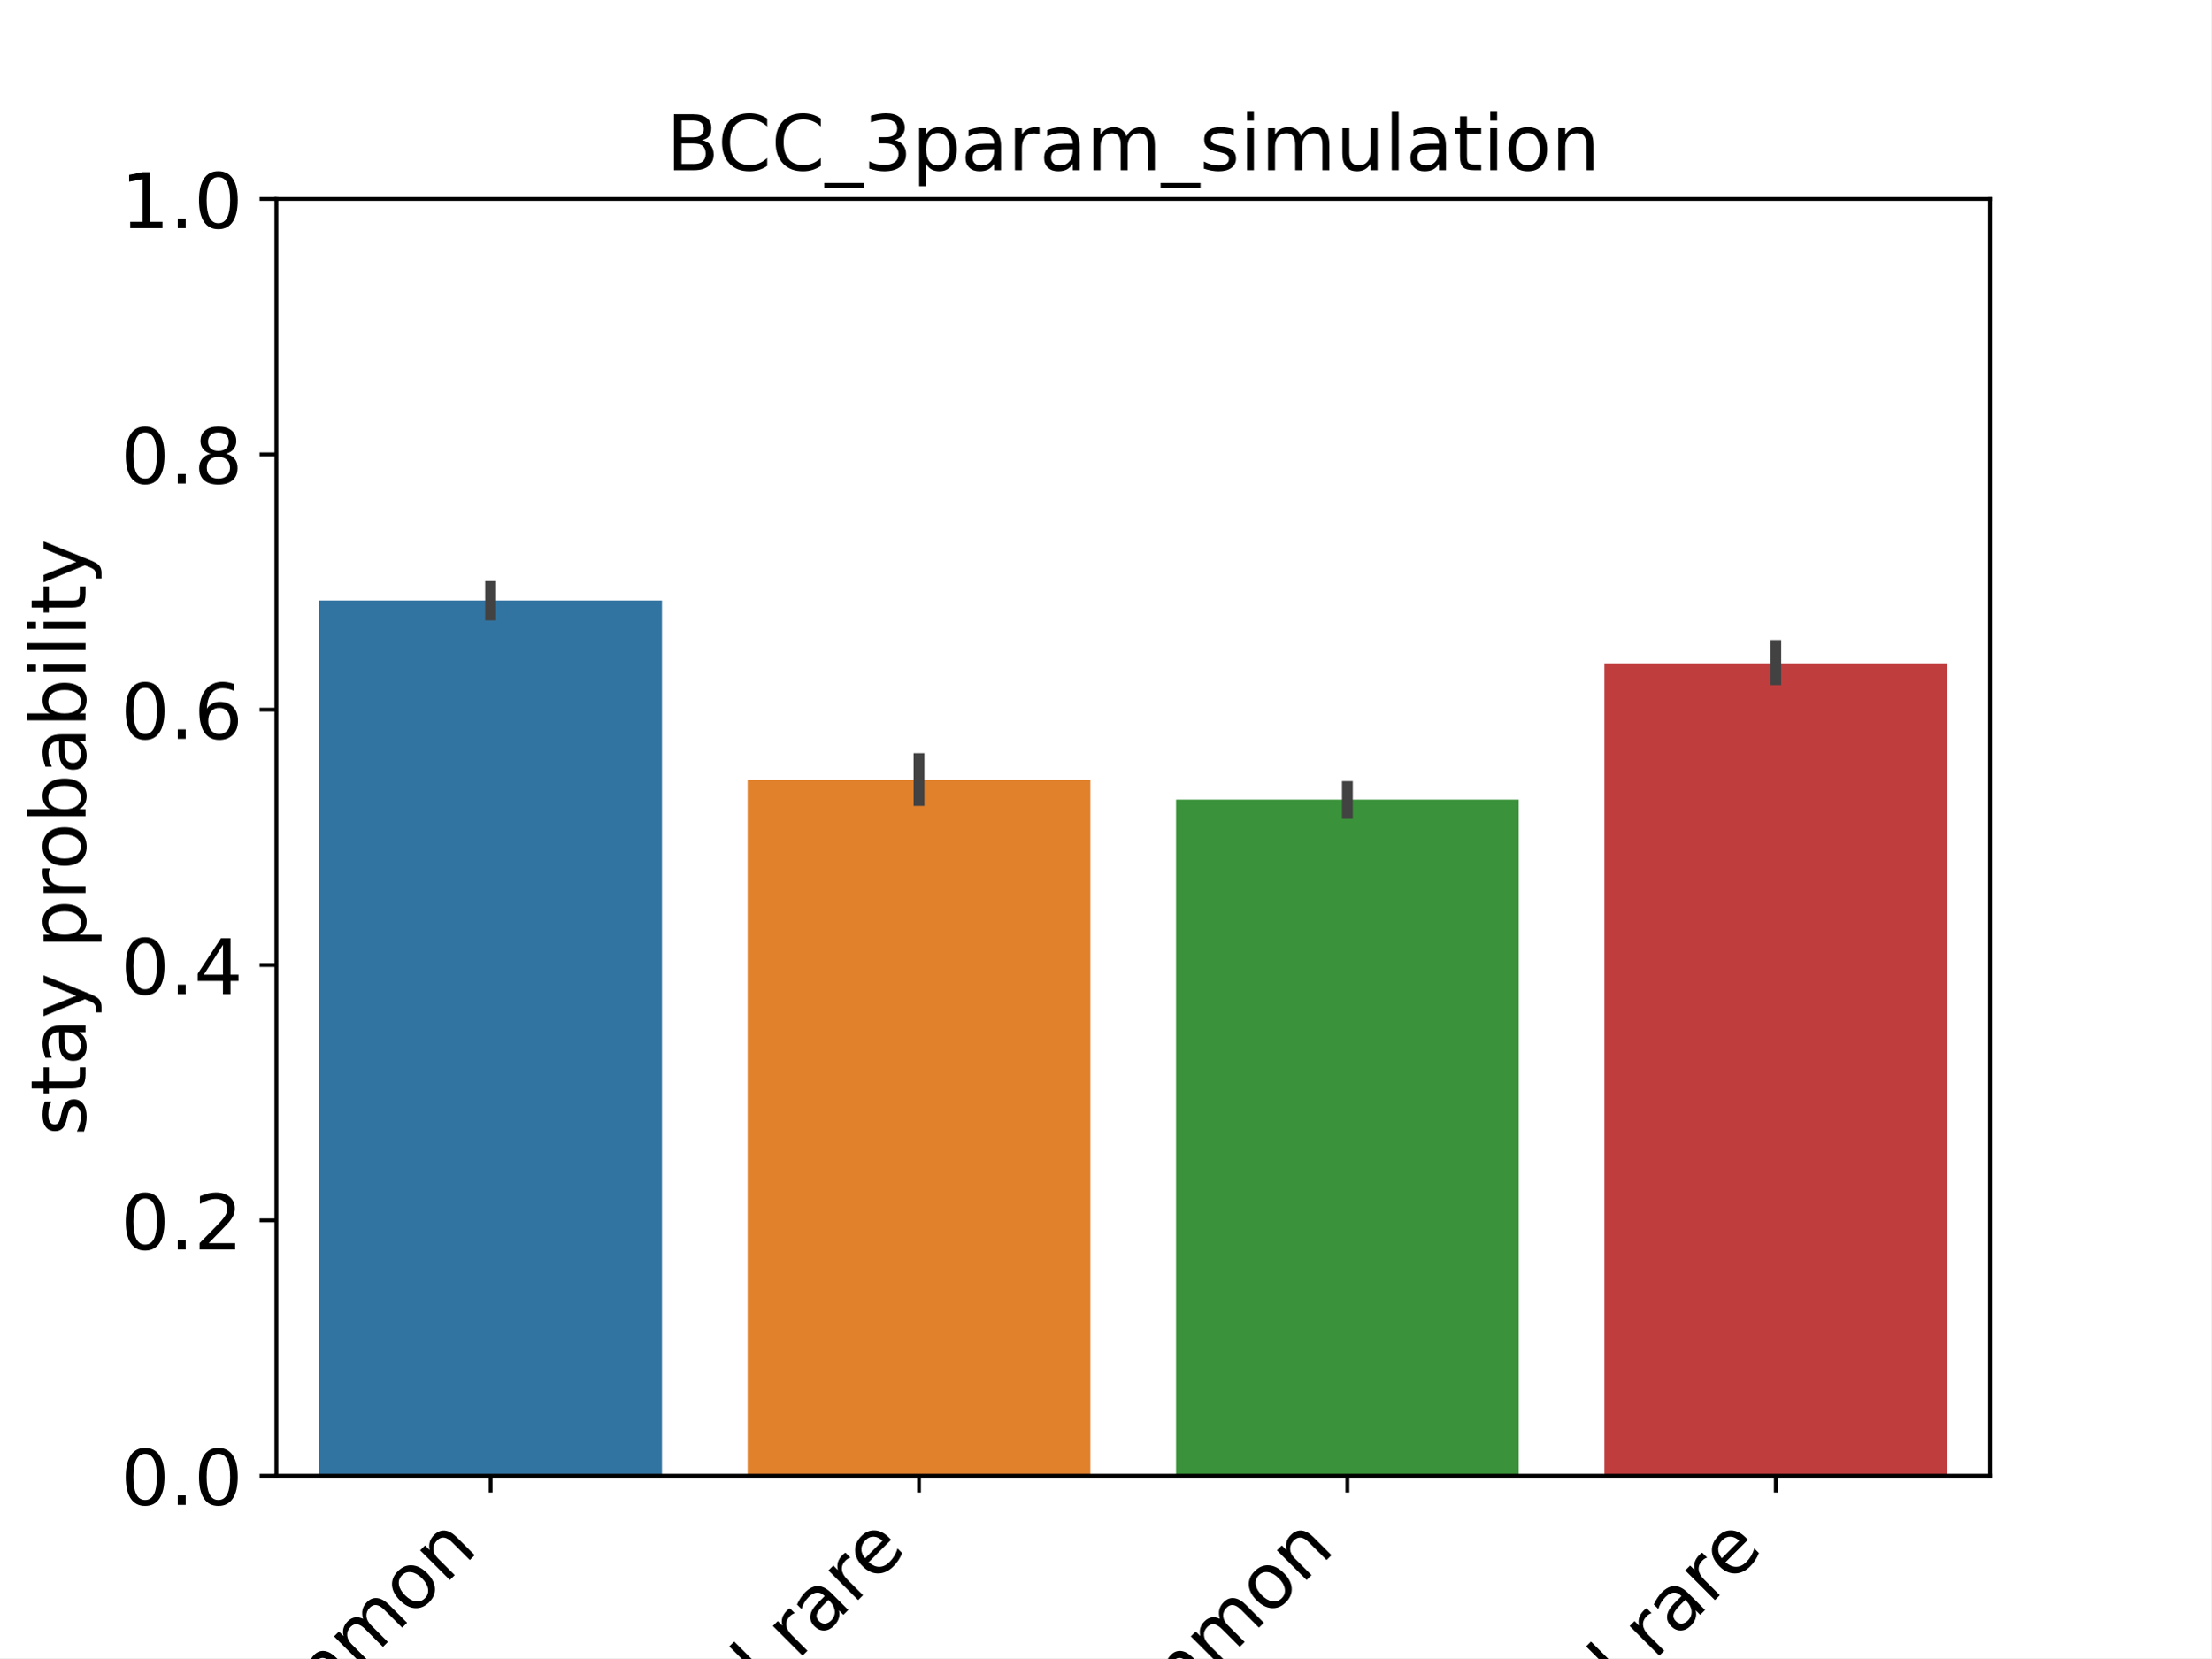
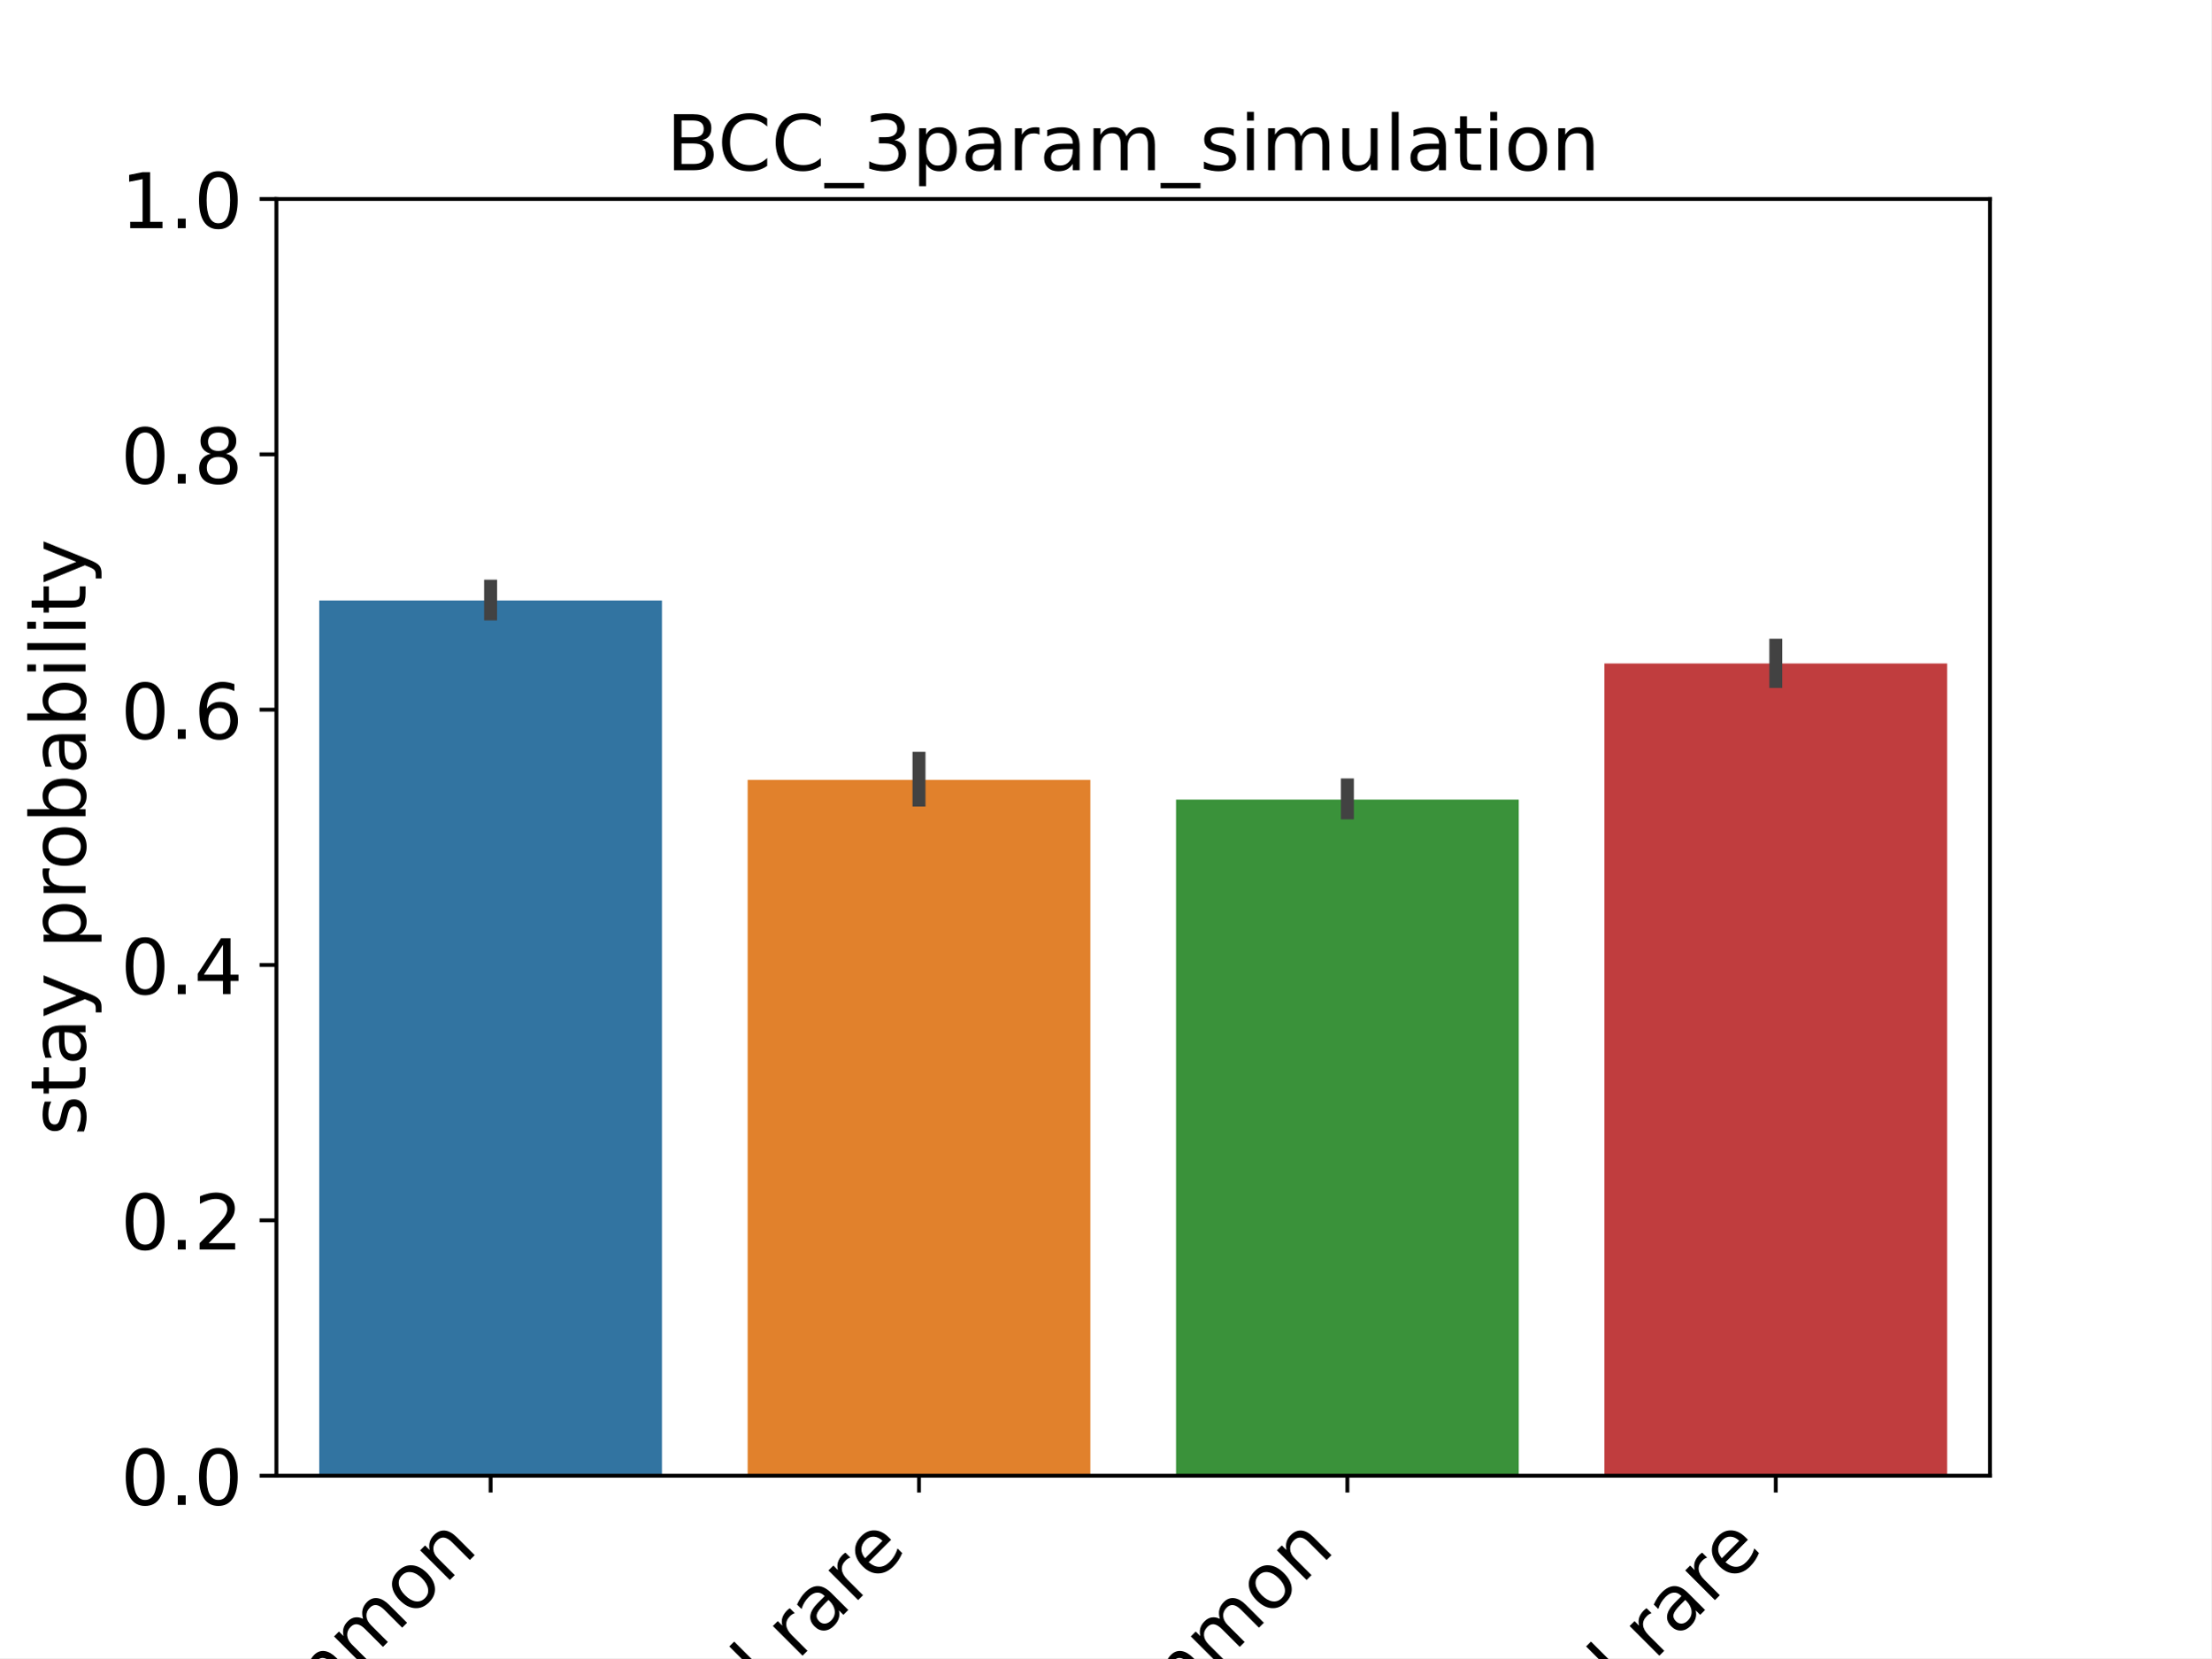
<svg xmlns="http://www.w3.org/2000/svg" xmlns:xlink="http://www.w3.org/1999/xlink" width="460.8pt" height="345.6pt" viewBox="0 0 460.8 345.6" version="1.1">
  <defs>
    <style type="text/css">*{stroke-linejoin: round; stroke-linecap: butt}</style>
  </defs>
  <g id="figure_1">
    <g id="patch_1">
      <path d="M 0 345.6  L 460.8 345.6  L 460.8 0  L 0 0  z " style="fill: #ffffff" />
    </g>
    <g id="axes_1">
      <g id="patch_2">
        <path d="M 57.6 307.584  L 414.72 307.584  L 414.72 41.472  L 57.6 41.472  z " style="fill: #ffffff" />
      </g>
      <g id="patch_3">
-         <path d="M 66.528 307.584  L 137.952 307.584  L 137.952 125.162  L 66.528 125.162  z " clip-path="url(#p62e7ca8193)" style="fill: #3274a1" />
+         <path d="M 66.528 307.584  L 137.952 307.584  L 137.952 125.162  L 66.528 125.162  z " clip-path="url(#p1e56503e3e)" style="fill: #3274a1" />
      </g>
      <g id="patch_4">
-         <path d="M 155.808 307.584  L 227.232 307.584  L 227.232 162.549  L 155.808 162.549  z " clip-path="url(#p62e7ca8193)" style="fill: #e1812c" />
+         <path d="M 155.808 307.584  L 227.232 307.584  L 227.232 162.549  L 155.808 162.549  z " clip-path="url(#p1e56503e3e)" style="fill: #e1812c" />
      </g>
      <g id="patch_5">
-         <path d="M 245.088 307.584  L 316.512 307.584  L 316.512 166.666  L 245.088 166.666  z " clip-path="url(#p62e7ca8193)" style="fill: #3a923a" />
+         <path d="M 245.088 307.584  L 316.512 307.584  L 316.512 166.666  L 245.088 166.666  z " clip-path="url(#p1e56503e3e)" style="fill: #3a923a" />
      </g>
      <g id="patch_6">
-         <path d="M 334.368 307.584  L 405.792 307.584  L 405.792 138.293  L 334.368 138.293  z " clip-path="url(#p62e7ca8193)" style="fill: #c03d3e" />
+         <path d="M 334.368 307.584  L 405.792 307.584  L 405.792 138.293  L 334.368 138.293  z " clip-path="url(#p1e56503e3e)" style="fill: #c03d3e" />
      </g>
      <g id="matplotlib.axis_1">
        <g id="xtick_1">
          <g id="line2d_1">
            <defs>
-               <path id="mbdced942b4" d="M 0 0  L 0 3.5  " style="stroke: #000000; stroke-width: 0.8" />
+               <path id="m4afc02935a" d="M 0 0  L 0 3.5  " style="stroke: #000000; stroke-width: 0.8" />
            </defs>
            <g>
-               <use xlink:href="#mbdced942b4" x="102.24" y="307.584" style="stroke: #000000; stroke-width: 0.8" />
+               <use xlink:href="#m4afc02935a" x="102.24" y="307.584" style="stroke: #000000; stroke-width: 0.8" />
            </g>
          </g>
          <g id="text_1">
            <g transform="translate(-6.307962 429.3757) rotate(-45) scale(0.16 -0.16)">
              <defs>
                <path id="DejaVuSans-72" d="M 2631 2963  Q 2534 3019 2420 3045  Q 2306 3072 2169 3072  Q 1681 3072 1420 2755  Q 1159 2438 1159 1844  L 1159 0  L 581 0  L 581 3500  L 1159 3500  L 1159 2956  Q 1341 3275 1631 3429  Q 1922 3584 2338 3584  Q 2397 3584 2469 3576  Q 2541 3569 2628 3553  L 2631 2963  z " transform="scale(0.015625)" />
                <path id="DejaVuSans-65" d="M 3597 1894  L 3597 1613  L 953 1613  Q 991 1019 1311 708  Q 1631 397 2203 397  Q 2534 397 2845 478  Q 3156 559 3463 722  L 3463 178  Q 3153 47 2828 -22  Q 2503 -91 2169 -91  Q 1331 -91 842 396  Q 353 884 353 1716  Q 353 2575 817 3079  Q 1281 3584 2069 3584  Q 2775 3584 3186 3129  Q 3597 2675 3597 1894  z M 3022 2063  Q 3016 2534 2758 2815  Q 2500 3097 2075 3097  Q 1594 3097 1305 2825  Q 1016 2553 972 2059  L 3022 2063  z " transform="scale(0.015625)" />
                <path id="DejaVuSans-77" d="M 269 3500  L 844 3500  L 1563 769  L 2278 3500  L 2956 3500  L 3675 769  L 4391 3500  L 4966 3500  L 4050 0  L 3372 0  L 2619 2869  L 1863 0  L 1184 0  L 269 3500  z " transform="scale(0.015625)" />
                <path id="DejaVuSans-61" d="M 2194 1759  Q 1497 1759 1228 1600  Q 959 1441 959 1056  Q 959 750 1161 570  Q 1363 391 1709 391  Q 2188 391 2477 730  Q 2766 1069 2766 1631  L 2766 1759  L 2194 1759  z M 3341 1997  L 3341 0  L 2766 0  L 2766 531  Q 2569 213 2275 61  Q 1981 -91 1556 -91  Q 1019 -91 701 211  Q 384 513 384 1019  Q 384 1609 779 1909  Q 1175 2209 1959 2209  L 2766 2209  L 2766 2266  Q 2766 2663 2505 2880  Q 2244 3097 1772 3097  Q 1472 3097 1187 3025  Q 903 2953 641 2809  L 641 3341  Q 956 3463 1253 3523  Q 1550 3584 1831 3584  Q 2591 3584 2966 3190  Q 3341 2797 3341 1997  z " transform="scale(0.015625)" />
                <path id="DejaVuSans-64" d="M 2906 2969  L 2906 4863  L 3481 4863  L 3481 0  L 2906 0  L 2906 525  Q 2725 213 2448 61  Q 2172 -91 1784 -91  Q 1150 -91 751 415  Q 353 922 353 1747  Q 353 2572 751 3078  Q 1150 3584 1784 3584  Q 2172 3584 2448 3432  Q 2725 3281 2906 2969  z M 947 1747  Q 947 1113 1208 752  Q 1469 391 1925 391  Q 2381 391 2643 752  Q 2906 1113 2906 1747  Q 2906 2381 2643 2742  Q 2381 3103 1925 3103  Q 1469 3103 1208 2742  Q 947 2381 947 1747  z " transform="scale(0.015625)" />
                <path id="DejaVuSans-20" transform="scale(0.015625)" />
                <path id="DejaVuSans-63" d="M 3122 3366  L 3122 2828  Q 2878 2963 2633 3030  Q 2388 3097 2138 3097  Q 1578 3097 1268 2742  Q 959 2388 959 1747  Q 959 1106 1268 751  Q 1578 397 2138 397  Q 2388 397 2633 464  Q 2878 531 3122 666  L 3122 134  Q 2881 22 2623 -34  Q 2366 -91 2075 -91  Q 1284 -91 818 406  Q 353 903 353 1747  Q 353 2603 823 3093  Q 1294 3584 2113 3584  Q 2378 3584 2631 3529  Q 2884 3475 3122 3366  z " transform="scale(0.015625)" />
                <path id="DejaVuSans-6f" d="M 1959 3097  Q 1497 3097 1228 2736  Q 959 2375 959 1747  Q 959 1119 1226 758  Q 1494 397 1959 397  Q 2419 397 2687 759  Q 2956 1122 2956 1747  Q 2956 2369 2687 2733  Q 2419 3097 1959 3097  z M 1959 3584  Q 2709 3584 3137 3096  Q 3566 2609 3566 1747  Q 3566 888 3137 398  Q 2709 -91 1959 -91  Q 1206 -91 779 398  Q 353 888 353 1747  Q 353 2609 779 3096  Q 1206 3584 1959 3584  z " transform="scale(0.015625)" />
                <path id="DejaVuSans-6d" d="M 3328 2828  Q 3544 3216 3844 3400  Q 4144 3584 4550 3584  Q 5097 3584 5394 3201  Q 5691 2819 5691 2113  L 5691 0  L 5113 0  L 5113 2094  Q 5113 2597 4934 2840  Q 4756 3084 4391 3084  Q 3944 3084 3684 2787  Q 3425 2491 3425 1978  L 3425 0  L 2847 0  L 2847 2094  Q 2847 2600 2669 2842  Q 2491 3084 2119 3084  Q 1678 3084 1418 2786  Q 1159 2488 1159 1978  L 1159 0  L 581 0  L 581 3500  L 1159 3500  L 1159 2956  Q 1356 3278 1631 3431  Q 1906 3584 2284 3584  Q 2666 3584 2933 3390  Q 3200 3197 3328 2828  z " transform="scale(0.015625)" />
                <path id="DejaVuSans-6e" d="M 3513 2113  L 3513 0  L 2938 0  L 2938 2094  Q 2938 2591 2744 2837  Q 2550 3084 2163 3084  Q 1697 3084 1428 2787  Q 1159 2491 1159 1978  L 1159 0  L 581 0  L 581 3500  L 1159 3500  L 1159 2956  Q 1366 3272 1645 3428  Q 1925 3584 2291 3584  Q 2894 3584 3203 3211  Q 3513 2838 3513 2113  z " transform="scale(0.015625)" />
              </defs>
              <use xlink:href="#DejaVuSans-72" />
              <use xlink:href="#DejaVuSans-65" x="38.863" />
              <use xlink:href="#DejaVuSans-77" x="100.387" />
              <use xlink:href="#DejaVuSans-61" x="182.174" />
              <use xlink:href="#DejaVuSans-72" x="243.453" />
              <use xlink:href="#DejaVuSans-64" x="282.816" />
              <use xlink:href="#DejaVuSans-65" x="346.293" />
              <use xlink:href="#DejaVuSans-64" x="407.816" />
              <use xlink:href="#DejaVuSans-20" x="471.293" />
              <use xlink:href="#DejaVuSans-63" x="503.08" />
              <use xlink:href="#DejaVuSans-6f" x="558.061" />
              <use xlink:href="#DejaVuSans-6d" x="619.242" />
              <use xlink:href="#DejaVuSans-6d" x="716.654" />
              <use xlink:href="#DejaVuSans-6f" x="814.066" />
              <use xlink:href="#DejaVuSans-6e" x="875.248" />
            </g>
          </g>
        </g>
        <g id="xtick_2">
          <g id="line2d_2">
            <g>
-               <use xlink:href="#mbdced942b4" x="191.52" y="307.584" style="stroke: #000000; stroke-width: 0.8" />
+               <use xlink:href="#m4afc02935a" x="191.52" y="307.584" style="stroke: #000000; stroke-width: 0.8" />
            </g>
          </g>
          <g id="text_2">
            <g transform="translate(109.3065 403.0413) rotate(-45) scale(0.16 -0.16)">
              <use xlink:href="#DejaVuSans-72" />
              <use xlink:href="#DejaVuSans-65" x="38.863" />
              <use xlink:href="#DejaVuSans-77" x="100.387" />
              <use xlink:href="#DejaVuSans-61" x="182.174" />
              <use xlink:href="#DejaVuSans-72" x="243.453" />
              <use xlink:href="#DejaVuSans-64" x="282.816" />
              <use xlink:href="#DejaVuSans-65" x="346.293" />
              <use xlink:href="#DejaVuSans-64" x="407.816" />
              <use xlink:href="#DejaVuSans-20" x="471.293" />
              <use xlink:href="#DejaVuSans-72" x="503.08" />
              <use xlink:href="#DejaVuSans-61" x="544.193" />
              <use xlink:href="#DejaVuSans-72" x="605.473" />
              <use xlink:href="#DejaVuSans-65" x="644.336" />
            </g>
          </g>
        </g>
        <g id="xtick_3">
          <g id="line2d_3">
            <g>
-               <use xlink:href="#mbdced942b4" x="280.8" y="307.584" style="stroke: #000000; stroke-width: 0.8" />
+               <use xlink:href="#m4afc02935a" x="280.8" y="307.584" style="stroke: #000000; stroke-width: 0.8" />
            </g>
          </g>
          <g id="text_3">
            <g transform="translate(157.9119 443.7158) rotate(-45) scale(0.16 -0.16)">
              <defs>
                <path id="DejaVuSans-75" d="M 544 1381  L 544 3500  L 1119 3500  L 1119 1403  Q 1119 906 1312 657  Q 1506 409 1894 409  Q 2359 409 2629 706  Q 2900 1003 2900 1516  L 2900 3500  L 3475 3500  L 3475 0  L 2900 0  L 2900 538  Q 2691 219 2414 64  Q 2138 -91 1772 -91  Q 1169 -91 856 284  Q 544 659 544 1381  z M 1991 3584  L 1991 3584  z " transform="scale(0.015625)" />
              </defs>
              <use xlink:href="#DejaVuSans-75" />
              <use xlink:href="#DejaVuSans-6e" x="63.379" />
              <use xlink:href="#DejaVuSans-72" x="126.758" />
              <use xlink:href="#DejaVuSans-65" x="165.621" />
              <use xlink:href="#DejaVuSans-77" x="227.145" />
              <use xlink:href="#DejaVuSans-61" x="308.932" />
              <use xlink:href="#DejaVuSans-72" x="370.211" />
              <use xlink:href="#DejaVuSans-64" x="409.574" />
              <use xlink:href="#DejaVuSans-65" x="473.051" />
              <use xlink:href="#DejaVuSans-64" x="534.574" />
              <use xlink:href="#DejaVuSans-20" x="598.051" />
              <use xlink:href="#DejaVuSans-63" x="629.838" />
              <use xlink:href="#DejaVuSans-6f" x="684.818" />
              <use xlink:href="#DejaVuSans-6d" x="746" />
              <use xlink:href="#DejaVuSans-6d" x="843.412" />
              <use xlink:href="#DejaVuSans-6f" x="940.824" />
              <use xlink:href="#DejaVuSans-6e" x="1002.006" />
            </g>
          </g>
        </g>
        <g id="xtick_4">
          <g id="line2d_4">
            <g>
-               <use xlink:href="#mbdced942b4" x="370.08" y="307.584" style="stroke: #000000; stroke-width: 0.8" />
+               <use xlink:href="#m4afc02935a" x="370.08" y="307.584" style="stroke: #000000; stroke-width: 0.8" />
            </g>
          </g>
          <g id="text_4">
            <g transform="translate(273.5263 417.3814) rotate(-45) scale(0.16 -0.16)">
              <use xlink:href="#DejaVuSans-75" />
              <use xlink:href="#DejaVuSans-6e" x="63.379" />
              <use xlink:href="#DejaVuSans-72" x="126.758" />
              <use xlink:href="#DejaVuSans-65" x="165.621" />
              <use xlink:href="#DejaVuSans-77" x="227.145" />
              <use xlink:href="#DejaVuSans-61" x="308.932" />
              <use xlink:href="#DejaVuSans-72" x="370.211" />
              <use xlink:href="#DejaVuSans-64" x="409.574" />
              <use xlink:href="#DejaVuSans-65" x="473.051" />
              <use xlink:href="#DejaVuSans-64" x="534.574" />
              <use xlink:href="#DejaVuSans-20" x="598.051" />
              <use xlink:href="#DejaVuSans-72" x="629.838" />
              <use xlink:href="#DejaVuSans-61" x="670.951" />
              <use xlink:href="#DejaVuSans-72" x="732.23" />
              <use xlink:href="#DejaVuSans-65" x="771.094" />
            </g>
          </g>
        </g>
      </g>
      <g id="matplotlib.axis_2">
        <g id="ytick_1">
          <g id="line2d_5">
            <defs>
-               <path id="m666dc002de" d="M 0 0  L -3.5 0  " style="stroke: #000000; stroke-width: 0.8" />
+               <path id="m15e32e9520" d="M 0 0  L -3.5 0  " style="stroke: #000000; stroke-width: 0.8" />
            </defs>
            <g>
-               <use xlink:href="#m666dc002de" x="57.6" y="307.584" style="stroke: #000000; stroke-width: 0.8" />
+               <use xlink:href="#m15e32e9520" x="57.6" y="307.584" style="stroke: #000000; stroke-width: 0.8" />
            </g>
          </g>
          <g id="text_5">
            <g transform="translate(25.155 313.6628) scale(0.16 -0.16)">
              <defs>
                <path id="DejaVuSans-30" d="M 2034 4250  Q 1547 4250 1301 3770  Q 1056 3291 1056 2328  Q 1056 1369 1301 889  Q 1547 409 2034 409  Q 2525 409 2770 889  Q 3016 1369 3016 2328  Q 3016 3291 2770 3770  Q 2525 4250 2034 4250  z M 2034 4750  Q 2819 4750 3233 4129  Q 3647 3509 3647 2328  Q 3647 1150 3233 529  Q 2819 -91 2034 -91  Q 1250 -91 836 529  Q 422 1150 422 2328  Q 422 3509 836 4129  Q 1250 4750 2034 4750  z " transform="scale(0.015625)" />
                <path id="DejaVuSans-2e" d="M 684 794  L 1344 794  L 1344 0  L 684 0  L 684 794  z " transform="scale(0.015625)" />
              </defs>
              <use xlink:href="#DejaVuSans-30" />
              <use xlink:href="#DejaVuSans-2e" x="63.623" />
              <use xlink:href="#DejaVuSans-30" x="95.41" />
            </g>
          </g>
        </g>
        <g id="ytick_2">
          <g id="line2d_6">
            <g>
-               <use xlink:href="#m666dc002de" x="57.6" y="254.362" style="stroke: #000000; stroke-width: 0.8" />
+               <use xlink:href="#m15e32e9520" x="57.6" y="254.362" style="stroke: #000000; stroke-width: 0.8" />
            </g>
          </g>
          <g id="text_6">
            <g transform="translate(25.155 260.4403) scale(0.16 -0.16)">
              <defs>
                <path id="DejaVuSans-32" d="M 1228 531  L 3431 531  L 3431 0  L 469 0  L 469 531  Q 828 903 1448 1529  Q 2069 2156 2228 2338  Q 2531 2678 2651 2914  Q 2772 3150 2772 3378  Q 2772 3750 2511 3984  Q 2250 4219 1831 4219  Q 1534 4219 1204 4116  Q 875 4013 500 3803  L 500 4441  Q 881 4594 1212 4672  Q 1544 4750 1819 4750  Q 2544 4750 2975 4387  Q 3406 4025 3406 3419  Q 3406 3131 3298 2873  Q 3191 2616 2906 2266  Q 2828 2175 2409 1742  Q 1991 1309 1228 531  z " transform="scale(0.015625)" />
              </defs>
              <use xlink:href="#DejaVuSans-30" />
              <use xlink:href="#DejaVuSans-2e" x="63.623" />
              <use xlink:href="#DejaVuSans-32" x="95.41" />
            </g>
          </g>
        </g>
        <g id="ytick_3">
          <g id="line2d_7">
            <g>
-               <use xlink:href="#m666dc002de" x="57.6" y="201.139" style="stroke: #000000; stroke-width: 0.8" />
+               <use xlink:href="#m15e32e9520" x="57.6" y="201.139" style="stroke: #000000; stroke-width: 0.8" />
            </g>
          </g>
          <g id="text_7">
            <g transform="translate(25.155 207.2179) scale(0.16 -0.16)">
              <defs>
                <path id="DejaVuSans-34" d="M 2419 4116  L 825 1625  L 2419 1625  L 2419 4116  z M 2253 4666  L 3047 4666  L 3047 1625  L 3713 1625  L 3713 1100  L 3047 1100  L 3047 0  L 2419 0  L 2419 1100  L 313 1100  L 313 1709  L 2253 4666  z " transform="scale(0.015625)" />
              </defs>
              <use xlink:href="#DejaVuSans-30" />
              <use xlink:href="#DejaVuSans-2e" x="63.623" />
              <use xlink:href="#DejaVuSans-34" x="95.41" />
            </g>
          </g>
        </g>
        <g id="ytick_4">
          <g id="line2d_8">
            <g>
-               <use xlink:href="#m666dc002de" x="57.6" y="147.917" style="stroke: #000000; stroke-width: 0.8" />
+               <use xlink:href="#m15e32e9520" x="57.6" y="147.917" style="stroke: #000000; stroke-width: 0.8" />
            </g>
          </g>
          <g id="text_8">
            <g transform="translate(25.155 153.9955) scale(0.16 -0.16)">
              <defs>
                <path id="DejaVuSans-36" d="M 2113 2584  Q 1688 2584 1439 2293  Q 1191 2003 1191 1497  Q 1191 994 1439 701  Q 1688 409 2113 409  Q 2538 409 2786 701  Q 3034 994 3034 1497  Q 3034 2003 2786 2293  Q 2538 2584 2113 2584  z M 3366 4563  L 3366 3988  Q 3128 4100 2886 4159  Q 2644 4219 2406 4219  Q 1781 4219 1451 3797  Q 1122 3375 1075 2522  Q 1259 2794 1537 2939  Q 1816 3084 2150 3084  Q 2853 3084 3261 2657  Q 3669 2231 3669 1497  Q 3669 778 3244 343  Q 2819 -91 2113 -91  Q 1303 -91 875 529  Q 447 1150 447 2328  Q 447 3434 972 4092  Q 1497 4750 2381 4750  Q 2619 4750 2861 4703  Q 3103 4656 3366 4563  z " transform="scale(0.015625)" />
              </defs>
              <use xlink:href="#DejaVuSans-30" />
              <use xlink:href="#DejaVuSans-2e" x="63.623" />
              <use xlink:href="#DejaVuSans-36" x="95.41" />
            </g>
          </g>
        </g>
        <g id="ytick_5">
          <g id="line2d_9">
            <g>
-               <use xlink:href="#m666dc002de" x="57.6" y="94.694" style="stroke: #000000; stroke-width: 0.8" />
+               <use xlink:href="#m15e32e9520" x="57.6" y="94.694" style="stroke: #000000; stroke-width: 0.8" />
            </g>
          </g>
          <g id="text_9">
            <g transform="translate(25.155 100.7731) scale(0.16 -0.16)">
              <defs>
                <path id="DejaVuSans-38" d="M 2034 2216  Q 1584 2216 1326 1975  Q 1069 1734 1069 1313  Q 1069 891 1326 650  Q 1584 409 2034 409  Q 2484 409 2743 651  Q 3003 894 3003 1313  Q 3003 1734 2745 1975  Q 2488 2216 2034 2216  z M 1403 2484  Q 997 2584 770 2862  Q 544 3141 544 3541  Q 544 4100 942 4425  Q 1341 4750 2034 4750  Q 2731 4750 3128 4425  Q 3525 4100 3525 3541  Q 3525 3141 3298 2862  Q 3072 2584 2669 2484  Q 3125 2378 3379 2068  Q 3634 1759 3634 1313  Q 3634 634 3220 271  Q 2806 -91 2034 -91  Q 1263 -91 848 271  Q 434 634 434 1313  Q 434 1759 690 2068  Q 947 2378 1403 2484  z M 1172 3481  Q 1172 3119 1398 2916  Q 1625 2713 2034 2713  Q 2441 2713 2670 2916  Q 2900 3119 2900 3481  Q 2900 3844 2670 4047  Q 2441 4250 2034 4250  Q 1625 4250 1398 4047  Q 1172 3844 1172 3481  z " transform="scale(0.015625)" />
              </defs>
              <use xlink:href="#DejaVuSans-30" />
              <use xlink:href="#DejaVuSans-2e" x="63.623" />
              <use xlink:href="#DejaVuSans-38" x="95.41" />
            </g>
          </g>
        </g>
        <g id="ytick_6">
          <g id="line2d_10">
            <g>
-               <use xlink:href="#m666dc002de" x="57.6" y="41.472" style="stroke: #000000; stroke-width: 0.8" />
+               <use xlink:href="#m15e32e9520" x="57.6" y="41.472" style="stroke: #000000; stroke-width: 0.8" />
            </g>
          </g>
          <g id="text_10">
            <g transform="translate(25.155 47.55075) scale(0.16 -0.16)">
              <defs>
                <path id="DejaVuSans-31" d="M 794 531  L 1825 531  L 1825 4091  L 703 3866  L 703 4441  L 1819 4666  L 2450 4666  L 2450 531  L 3481 531  L 3481 0  L 794 0  L 794 531  z " transform="scale(0.015625)" />
              </defs>
              <use xlink:href="#DejaVuSans-31" />
              <use xlink:href="#DejaVuSans-2e" x="63.623" />
              <use xlink:href="#DejaVuSans-30" x="95.41" />
            </g>
          </g>
        </g>
        <g id="text_11">
          <g transform="translate(17.8275 236.693) rotate(-90) scale(0.16 -0.16)">
            <defs>
              <path id="DejaVuSans-73" d="M 2834 3397  L 2834 2853  Q 2591 2978 2328 3040  Q 2066 3103 1784 3103  Q 1356 3103 1142 2972  Q 928 2841 928 2578  Q 928 2378 1081 2264  Q 1234 2150 1697 2047  L 1894 2003  Q 2506 1872 2764 1633  Q 3022 1394 3022 966  Q 3022 478 2636 193  Q 2250 -91 1575 -91  Q 1294 -91 989 -36  Q 684 19 347 128  L 347 722  Q 666 556 975 473  Q 1284 391 1588 391  Q 1994 391 2212 530  Q 2431 669 2431 922  Q 2431 1156 2273 1281  Q 2116 1406 1581 1522  L 1381 1569  Q 847 1681 609 1914  Q 372 2147 372 2553  Q 372 3047 722 3315  Q 1072 3584 1716 3584  Q 2034 3584 2315 3537  Q 2597 3491 2834 3397  z " transform="scale(0.015625)" />
              <path id="DejaVuSans-74" d="M 1172 4494  L 1172 3500  L 2356 3500  L 2356 3053  L 1172 3053  L 1172 1153  Q 1172 725 1289 603  Q 1406 481 1766 481  L 2356 481  L 2356 0  L 1766 0  Q 1100 0 847 248  Q 594 497 594 1153  L 594 3053  L 172 3053  L 172 3500  L 594 3500  L 594 4494  L 1172 4494  z " transform="scale(0.015625)" />
              <path id="DejaVuSans-79" d="M 2059 -325  Q 1816 -950 1584 -1140  Q 1353 -1331 966 -1331  L 506 -1331  L 506 -850  L 844 -850  Q 1081 -850 1212 -737  Q 1344 -625 1503 -206  L 1606 56  L 191 3500  L 800 3500  L 1894 763  L 2988 3500  L 3597 3500  L 2059 -325  z " transform="scale(0.015625)" />
              <path id="DejaVuSans-70" d="M 1159 525  L 1159 -1331  L 581 -1331  L 581 3500  L 1159 3500  L 1159 2969  Q 1341 3281 1617 3432  Q 1894 3584 2278 3584  Q 2916 3584 3314 3078  Q 3713 2572 3713 1747  Q 3713 922 3314 415  Q 2916 -91 2278 -91  Q 1894 -91 1617 61  Q 1341 213 1159 525  z M 3116 1747  Q 3116 2381 2855 2742  Q 2594 3103 2138 3103  Q 1681 3103 1420 2742  Q 1159 2381 1159 1747  Q 1159 1113 1420 752  Q 1681 391 2138 391  Q 2594 391 2855 752  Q 3116 1113 3116 1747  z " transform="scale(0.015625)" />
              <path id="DejaVuSans-62" d="M 3116 1747  Q 3116 2381 2855 2742  Q 2594 3103 2138 3103  Q 1681 3103 1420 2742  Q 1159 2381 1159 1747  Q 1159 1113 1420 752  Q 1681 391 2138 391  Q 2594 391 2855 752  Q 3116 1113 3116 1747  z M 1159 2969  Q 1341 3281 1617 3432  Q 1894 3584 2278 3584  Q 2916 3584 3314 3078  Q 3713 2572 3713 1747  Q 3713 922 3314 415  Q 2916 -91 2278 -91  Q 1894 -91 1617 61  Q 1341 213 1159 525  L 1159 0  L 581 0  L 581 4863  L 1159 4863  L 1159 2969  z " transform="scale(0.015625)" />
              <path id="DejaVuSans-69" d="M 603 3500  L 1178 3500  L 1178 0  L 603 0  L 603 3500  z M 603 4863  L 1178 4863  L 1178 4134  L 603 4134  L 603 4863  z " transform="scale(0.015625)" />
              <path id="DejaVuSans-6c" d="M 603 4863  L 1178 4863  L 1178 0  L 603 0  L 603 4863  z " transform="scale(0.015625)" />
            </defs>
            <use xlink:href="#DejaVuSans-73" />
            <use xlink:href="#DejaVuSans-74" x="52.1" />
            <use xlink:href="#DejaVuSans-61" x="91.309" />
            <use xlink:href="#DejaVuSans-79" x="152.588" />
            <use xlink:href="#DejaVuSans-20" x="211.768" />
            <use xlink:href="#DejaVuSans-70" x="243.555" />
            <use xlink:href="#DejaVuSans-72" x="307.031" />
            <use xlink:href="#DejaVuSans-6f" x="345.895" />
            <use xlink:href="#DejaVuSans-62" x="407.076" />
            <use xlink:href="#DejaVuSans-61" x="470.553" />
            <use xlink:href="#DejaVuSans-62" x="531.832" />
            <use xlink:href="#DejaVuSans-69" x="595.309" />
            <use xlink:href="#DejaVuSans-6c" x="623.092" />
            <use xlink:href="#DejaVuSans-69" x="650.875" />
            <use xlink:href="#DejaVuSans-74" x="678.658" />
            <use xlink:href="#DejaVuSans-79" x="717.867" />
          </g>
        </g>
      </g>
      <g id="line2d_11">
-         <path d="M 102.24 128.192  L 102.24 122.23  " clip-path="url(#p62e7ca8193)" style="fill: none; stroke: #424242; stroke-width: 2.25; stroke-linecap: square" />
+         <path d="M 102.24 127.972  L 102.24 122.177  " clip-path="url(#p1e56503e3e)" style="fill: none; stroke: #424242; stroke-width: 2.7; stroke-linecap: square" />
      </g>
      <g id="line2d_12">
-         <path d="M 191.52 166.848  L 191.52 158.1  " clip-path="url(#p62e7ca8193)" style="fill: none; stroke: #424242; stroke-width: 2.25; stroke-linecap: square" />
+         <path d="M 191.52 166.762  L 191.52 158.057  " clip-path="url(#p1e56503e3e)" style="fill: none; stroke: #424242; stroke-width: 2.7; stroke-linecap: square" />
      </g>
      <g id="line2d_13">
-         <path d="M 280.8 169.56  L 280.8 163.947  " clip-path="url(#p62e7ca8193)" style="fill: none; stroke: #424242; stroke-width: 2.25; stroke-linecap: square" />
+         <path d="M 280.8 169.434  L 280.8 163.597  " clip-path="url(#p1e56503e3e)" style="fill: none; stroke: #424242; stroke-width: 2.7; stroke-linecap: square" />
      </g>
      <g id="line2d_14">
-         <path d="M 370.08 141.673  L 370.08 134.511  " clip-path="url(#p62e7ca8193)" style="fill: none; stroke: #424242; stroke-width: 2.25; stroke-linecap: square" />
+         <path d="M 370.08 142.039  L 370.08 134.475  " clip-path="url(#p1e56503e3e)" style="fill: none; stroke: #424242; stroke-width: 2.7; stroke-linecap: square" />
      </g>
      <g id="patch_7">
        <path d="M 57.6 307.584  L 57.6 41.472  " style="fill: none; stroke: #000000; stroke-width: 0.8; stroke-linejoin: miter; stroke-linecap: square" />
      </g>
      <g id="patch_8">
        <path d="M 414.72 307.584  L 414.72 41.472  " style="fill: none; stroke: #000000; stroke-width: 0.8; stroke-linejoin: miter; stroke-linecap: square" />
      </g>
      <g id="patch_9">
        <path d="M 57.6 307.584  L 414.72 307.584  " style="fill: none; stroke: #000000; stroke-width: 0.8; stroke-linejoin: miter; stroke-linecap: square" />
      </g>
      <g id="patch_10">
        <path d="M 57.6 41.472  L 414.72 41.472  " style="fill: none; stroke: #000000; stroke-width: 0.8; stroke-linejoin: miter; stroke-linecap: square" />
      </g>
      <g id="text_12">
        <g transform="translate(138.8825 35.472) scale(0.16 -0.16)">
          <defs>
            <path id="DejaVuSans-42" d="M 1259 2228  L 1259 519  L 2272 519  Q 2781 519 3026 730  Q 3272 941 3272 1375  Q 3272 1813 3026 2020  Q 2781 2228 2272 2228  L 1259 2228  z M 1259 4147  L 1259 2741  L 2194 2741  Q 2656 2741 2882 2914  Q 3109 3088 3109 3444  Q 3109 3797 2882 3972  Q 2656 4147 2194 4147  L 1259 4147  z M 628 4666  L 2241 4666  Q 2963 4666 3353 4366  Q 3744 4066 3744 3513  Q 3744 3084 3544 2831  Q 3344 2578 2956 2516  Q 3422 2416 3680 2098  Q 3938 1781 3938 1306  Q 3938 681 3513 340  Q 3088 0 2303 0  L 628 0  L 628 4666  z " transform="scale(0.015625)" />
            <path id="DejaVuSans-43" d="M 4122 4306  L 4122 3641  Q 3803 3938 3442 4084  Q 3081 4231 2675 4231  Q 1875 4231 1450 3742  Q 1025 3253 1025 2328  Q 1025 1406 1450 917  Q 1875 428 2675 428  Q 3081 428 3442 575  Q 3803 722 4122 1019  L 4122 359  Q 3791 134 3420 21  Q 3050 -91 2638 -91  Q 1578 -91 968 557  Q 359 1206 359 2328  Q 359 3453 968 4101  Q 1578 4750 2638 4750  Q 3056 4750 3426 4639  Q 3797 4528 4122 4306  z " transform="scale(0.015625)" />
            <path id="DejaVuSans-5f" d="M 3263 -1063  L 3263 -1509  L -63 -1509  L -63 -1063  L 3263 -1063  z " transform="scale(0.015625)" />
            <path id="DejaVuSans-33" d="M 2597 2516  Q 3050 2419 3304 2112  Q 3559 1806 3559 1356  Q 3559 666 3084 287  Q 2609 -91 1734 -91  Q 1441 -91 1130 -33  Q 819 25 488 141  L 488 750  Q 750 597 1062 519  Q 1375 441 1716 441  Q 2309 441 2620 675  Q 2931 909 2931 1356  Q 2931 1769 2642 2001  Q 2353 2234 1838 2234  L 1294 2234  L 1294 2753  L 1863 2753  Q 2328 2753 2575 2939  Q 2822 3125 2822 3475  Q 2822 3834 2567 4026  Q 2313 4219 1838 4219  Q 1578 4219 1281 4162  Q 984 4106 628 3988  L 628 4550  Q 988 4650 1302 4700  Q 1616 4750 1894 4750  Q 2613 4750 3031 4423  Q 3450 4097 3450 3541  Q 3450 3153 3228 2886  Q 3006 2619 2597 2516  z " transform="scale(0.015625)" />
          </defs>
          <use xlink:href="#DejaVuSans-42" />
          <use xlink:href="#DejaVuSans-43" x="66.854" />
          <use xlink:href="#DejaVuSans-43" x="136.678" />
          <use xlink:href="#DejaVuSans-5f" x="206.502" />
          <use xlink:href="#DejaVuSans-33" x="256.502" />
          <use xlink:href="#DejaVuSans-70" x="320.125" />
          <use xlink:href="#DejaVuSans-61" x="383.602" />
          <use xlink:href="#DejaVuSans-72" x="444.881" />
          <use xlink:href="#DejaVuSans-61" x="485.994" />
          <use xlink:href="#DejaVuSans-6d" x="547.273" />
          <use xlink:href="#DejaVuSans-5f" x="644.686" />
          <use xlink:href="#DejaVuSans-73" x="694.686" />
          <use xlink:href="#DejaVuSans-69" x="746.785" />
          <use xlink:href="#DejaVuSans-6d" x="774.568" />
          <use xlink:href="#DejaVuSans-75" x="871.98" />
          <use xlink:href="#DejaVuSans-6c" x="935.359" />
          <use xlink:href="#DejaVuSans-61" x="963.143" />
          <use xlink:href="#DejaVuSans-74" x="1024.422" />
          <use xlink:href="#DejaVuSans-69" x="1063.631" />
          <use xlink:href="#DejaVuSans-6f" x="1091.414" />
          <use xlink:href="#DejaVuSans-6e" x="1152.596" />
        </g>
      </g>
    </g>
  </g>
  <defs>
-     <clipPath id="p62e7ca8193">
+     <clipPath id="p1e56503e3e">
      <rect x="57.6" y="41.472" width="357.12" height="266.112" />
    </clipPath>
  </defs>
</svg>
